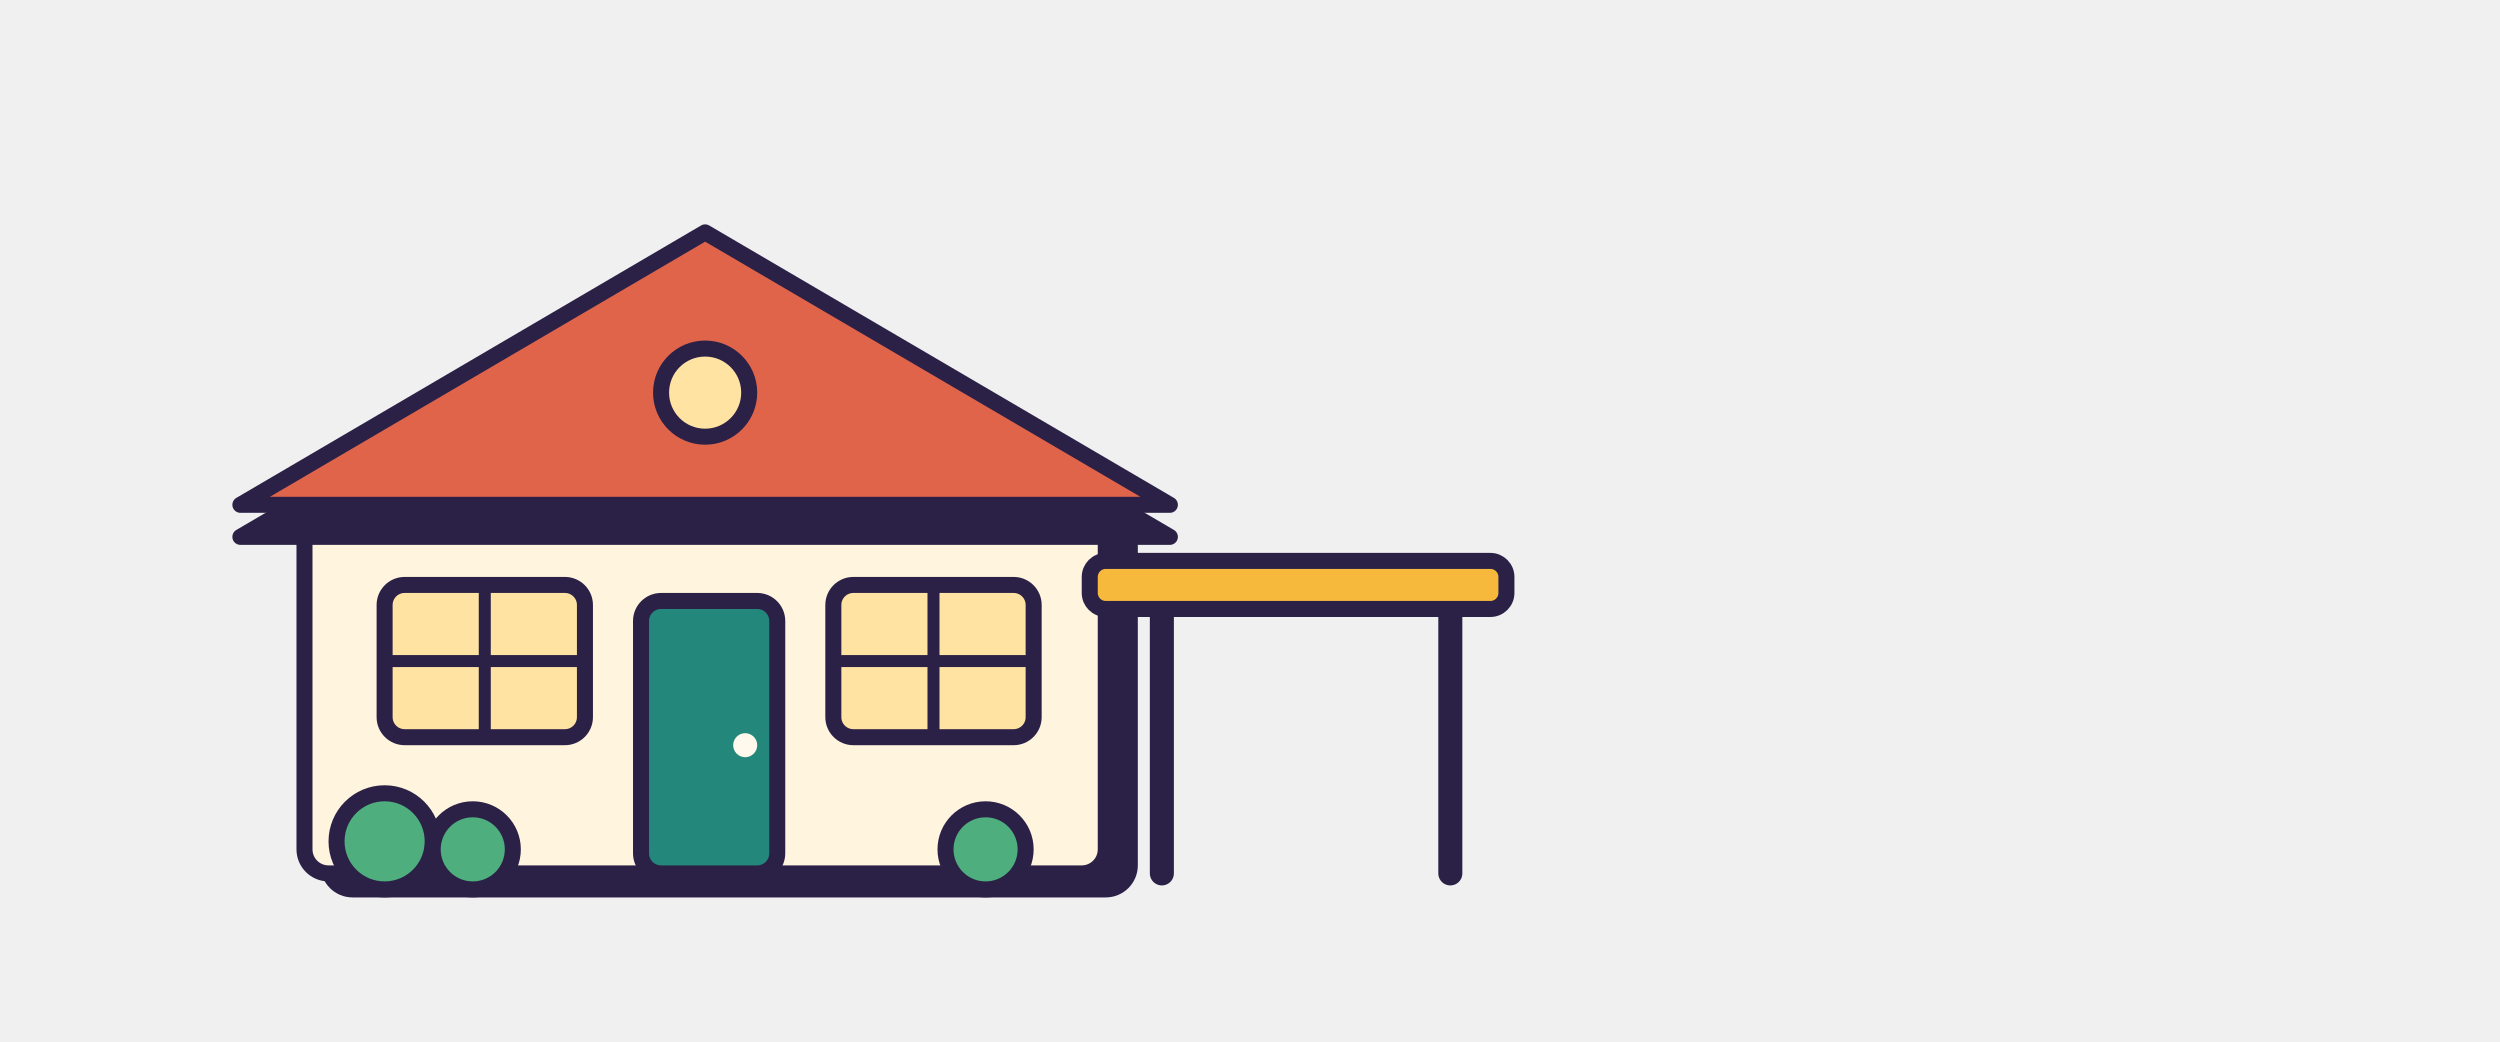
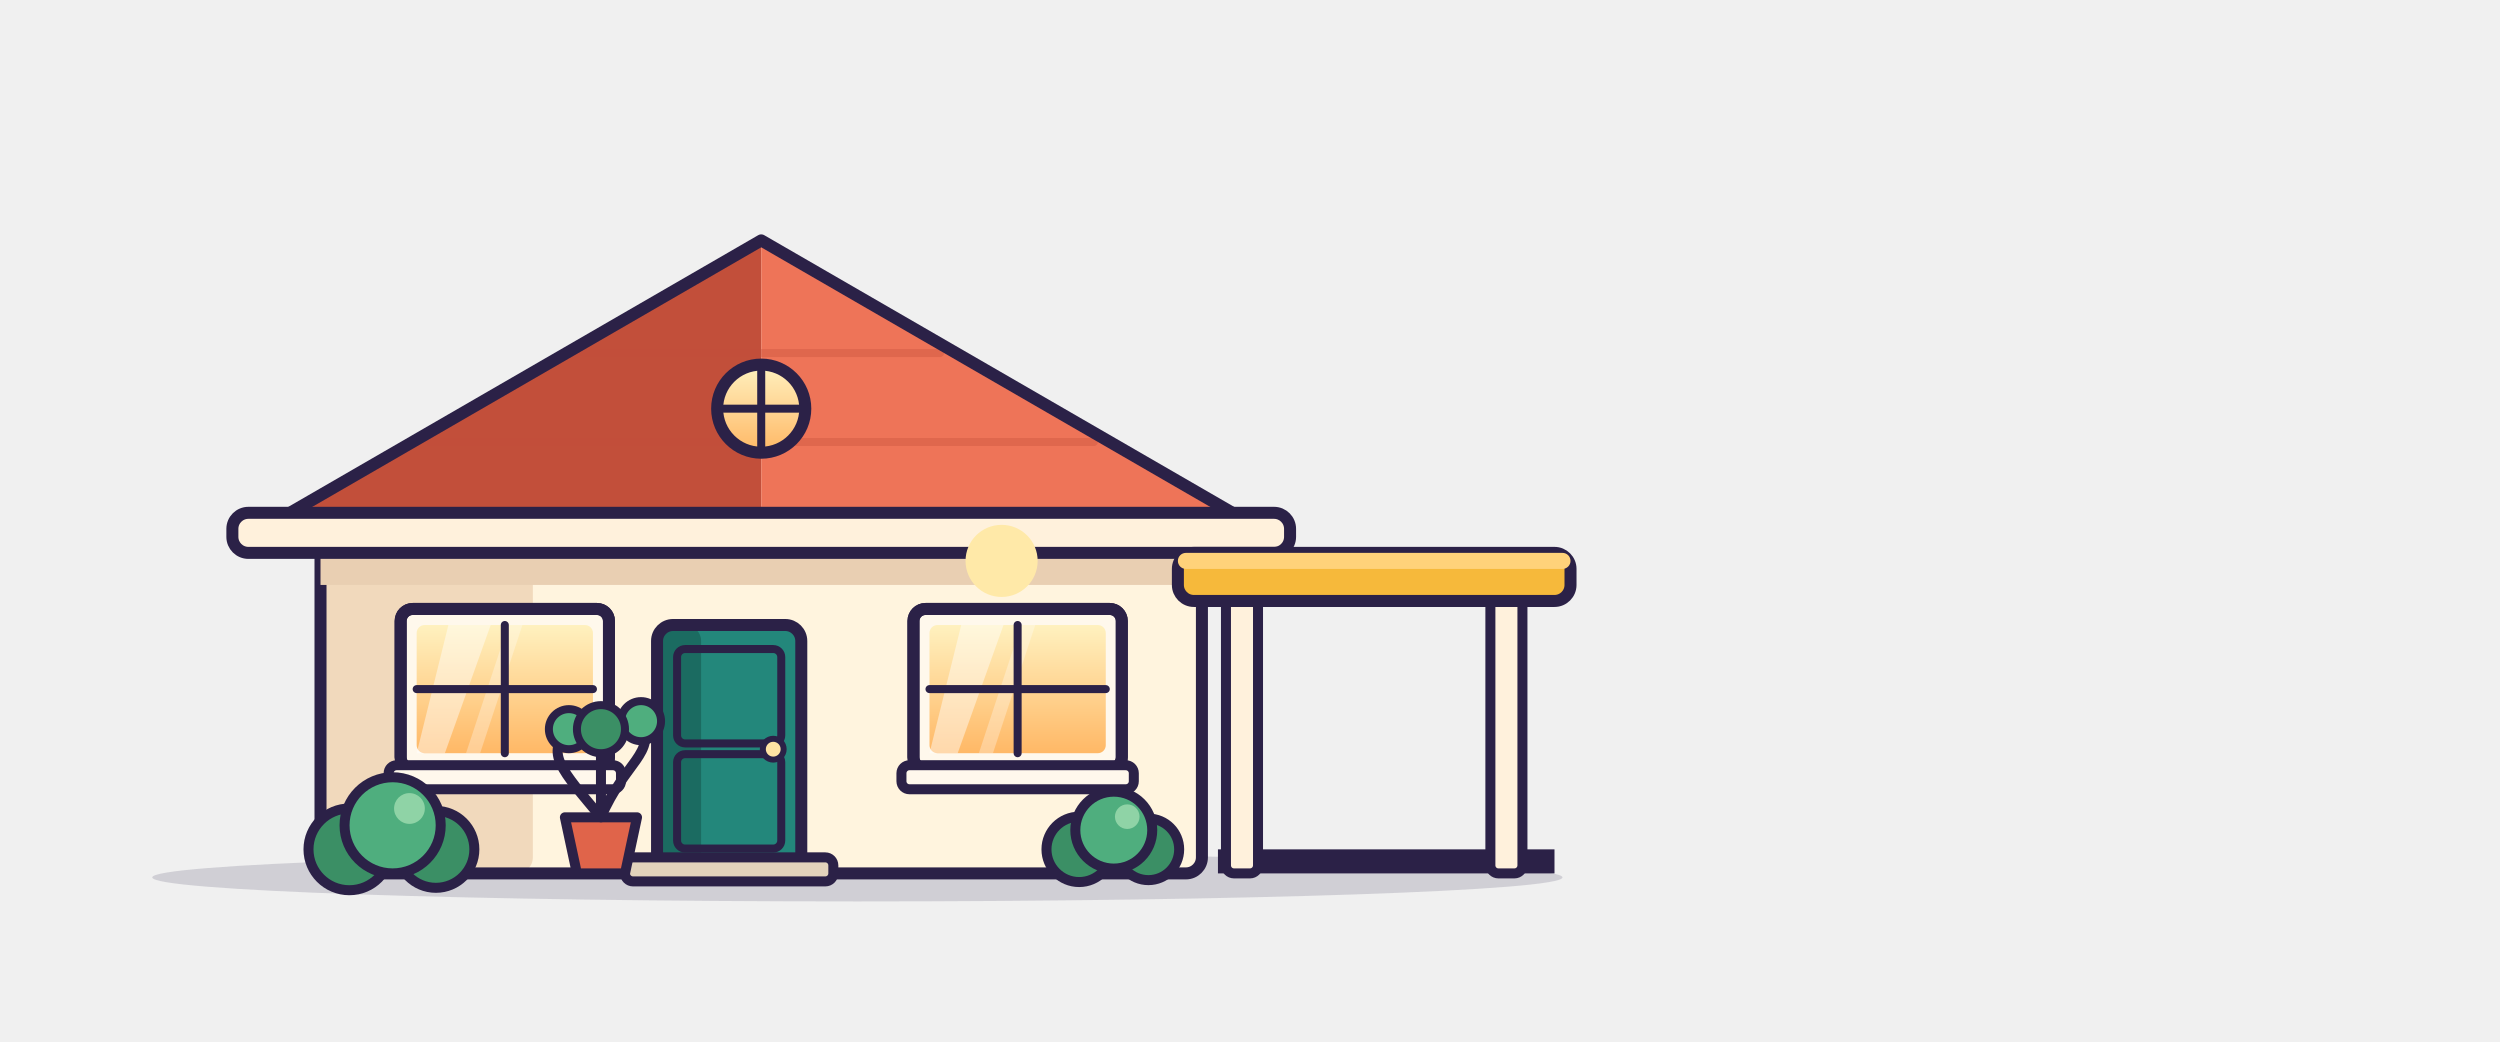
<svg xmlns="http://www.w3.org/2000/svg" width="624" height="260" viewBox="0 0 624 260">
-   <g stroke="#2B2147" stroke-width="4" stroke-linejoin="round" stroke-linecap="round">
-     <rect x="82" y="128" width="200" height="94" rx="6" fill="#2B2147" />
-     <rect x="76" y="120" width="200" height="98" rx="6" fill="#FFF4DE" />
-     <path d="M60 134 L176 66 L292 134 Z" fill="#2B2147" />
-     <path d="M60 126 L176 58 L292 126 Z" fill="#E0644A" />
-     <circle cx="176" cy="98" r="11" fill="#FFE3A3" />
-     <path d="M290 150 V218 M362 150 V218" fill="none" stroke-width="6" />
-     <rect x="272" y="140" width="104" height="12" rx="4" fill="#F6B93B" />
-     <rect x="160" y="150" width="34" height="68" rx="5" fill="#23877B" />
-     <rect x="96" y="146" width="50" height="38" rx="5" fill="#FFE3A3" />
-     <path d="M121 146 V184 M96 165 H146" fill="none" stroke-width="3" />
-     <rect x="208" y="146" width="50" height="38" rx="5" fill="#FFE3A3" />
-     <path d="M233 146 V184 M208 165 H258" fill="none" stroke-width="3" />
-     <circle cx="96" cy="210" r="12" fill="#4FAE7E" />
-     <circle cx="118" cy="212" r="10" fill="#4FAE7E" />
-     <circle cx="246" cy="212" r="10" fill="#4FAE7E" />
-   </g>
-   <circle cx="186" cy="186" r="3" fill="#FFF8EC" />
+   <defs>
+     <linearGradient id="lit" x1="0" y1="0" x2="0" y2="1">
+       <stop offset="0" stop-color="#FFF1BF" />
+       <stop offset="1" stop-color="#FFB866" />
+     </linearGradient>
+     <linearGradient id="glass" x1="0" y1="0" x2="0" y2="1">
+       <stop offset="0" stop-color="#EEF4FB" />
+       <stop offset="1" stop-color="#A9BFE3" />
+     </linearGradient>
+     <linearGradient id="glassdark" x1="0" y1="0" x2="0" y2="1">
+       <stop offset="0" stop-color="#C9D6EE" />
+       <stop offset="1" stop-color="#8297C4" />
+     </linearGradient>
+   </defs>
+   <ellipse cx="214" cy="219" rx="176" ry="6" fill="#2B2147" fill-opacity="0.16" />
+   <rect x="304" y="212" width="84" height="6" rx="0" fill="#2B2147" stroke-linejoin="round" />
+   <rect x="80" y="128" width="220" height="90" rx="4" fill="#FFF4DE" stroke-linejoin="round" />
+   <rect x="80" y="128" width="53" height="90" rx="4" fill="#F1D9BC" stroke-linejoin="round" />
+   <rect x="80" y="128" width="220" height="90" rx="4" fill="none" stroke="#2B2147" stroke-width="3" stroke-linejoin="round" />
+   <rect x="80" y="138" width="220" height="8" rx="0" fill="#E9CFB2" stroke-linejoin="round" />
+   <polygon points="62,134 190,60 190,134" fill="#C24F3A" />
+   <polygon points="190,60 318,134 190,134" fill="#EE7458" />
+   <path d="M145.36 88.12 H234.64" fill="none" stroke="#C24F3A" stroke-width="2" stroke-linejoin="round" stroke-linecap="round" stroke-opacity="0.35" />
+   <path d="M106.96 110.32 H273.04" fill="none" stroke="#C24F3A" stroke-width="2" stroke-linejoin="round" stroke-linecap="round" stroke-opacity="0.35" />
+   <polygon points="62,134 190,60 318,134" fill="none" stroke="#2B2147" stroke-width="3" stroke-linejoin="round" />
+   <rect x="58" y="128" width="264" height="10" rx="4" fill="#FFF1DC" stroke="#2B2147" stroke-width="3" stroke-linejoin="round" />
+   <circle cx="190" cy="102" r="11" fill="url(#lit)" stroke="#2B2147" stroke-width="3" />
+   <path d="M190 91 V113 M179 102 H201" fill="none" stroke="#2B2147" stroke-width="2" stroke-linejoin="round" stroke-linecap="round" />
+   <rect x="100" y="152" width="52" height="40" rx="3" fill="#FFF8EC" stroke="#2B2147" stroke-width="3" stroke-linejoin="round" />
+   <rect x="104" y="156" width="44" height="32" rx="2" fill="url(#lit)" stroke-linejoin="round" />
+   <polygon points="111.92,156 122.48,156 111.04,188 104.0,188" fill="#FFFFFF" fill-opacity="0.45" />
+   <polygon points="126.88,156 130.4,156 119.84,188 116.32,188" fill="#FFFFFF" fill-opacity="0.3" />
+   <path d="M126.0 156 V188 M104 172.0 H148" fill="none" stroke="#2B2147" stroke-width="2" stroke-linejoin="round" stroke-linecap="round" />
+   <rect x="100" y="152" width="52" height="40" rx="3" fill="none" stroke="#2B2147" stroke-width="3" stroke-linejoin="round" />
+   <rect x="97" y="191" width="58" height="6" rx="2" fill="#FFF8EC" stroke="#2B2147" stroke-width="2.5" stroke-linejoin="round" />
+   <rect x="228" y="152" width="52" height="40" rx="3" fill="#FFF8EC" stroke="#2B2147" stroke-width="3" stroke-linejoin="round" />
+   <rect x="232" y="156" width="44" height="32" rx="2" fill="url(#lit)" stroke-linejoin="round" />
+   <polygon points="239.92,156 250.48,156 239.04,188 232.0,188" fill="#FFFFFF" fill-opacity="0.45" />
+   <polygon points="254.88,156 258.4,156 247.84,188 244.32,188" fill="#FFFFFF" fill-opacity="0.3" />
+   <path d="M254.0 156 V188 M232 172.0 H276" fill="none" stroke="#2B2147" stroke-width="2" stroke-linejoin="round" stroke-linecap="round" />
+   <rect x="228" y="152" width="52" height="40" rx="3" fill="none" stroke="#2B2147" stroke-width="3" stroke-linejoin="round" />
+   <rect x="225" y="191" width="58" height="6" rx="2" fill="#FFF8EC" stroke="#2B2147" stroke-width="2.5" stroke-linejoin="round" />
+   <rect x="164" y="156" width="36" height="62" rx="4" fill="#23877B" stroke-linejoin="round" />
+   <rect x="164" y="156" width="11" height="62" rx="4" fill="#1B6B61" stroke-linejoin="round" />
+   <rect x="169" y="162" width="26" height="23.56" rx="2" fill="none" stroke="#2B2147" stroke-width="2" stroke-linejoin="round" />
+   <rect x="169" y="188.24" width="26" height="23.56" rx="2" fill="none" stroke="#2B2147" stroke-width="2" stroke-linejoin="round" />
+   <rect x="164" y="156" width="36" height="62" rx="4" fill="none" stroke="#2B2147" stroke-width="3" stroke-linejoin="round" />
+   <circle cx="193" cy="187.0" r="2.6" fill="#FFE3A3" stroke="#2B2147" stroke-width="1.5" />
+   <rect x="156" y="214" width="52" height="6" rx="2" fill="#E3D3BC" stroke="#2B2147" stroke-width="2.5" stroke-linejoin="round" />
+   <rect x="306" y="148" width="8" height="70" rx="2" fill="#FFF1DC" stroke="#2B2147" stroke-width="2.5" stroke-linejoin="round" />
+   <rect x="372" y="148" width="8" height="70" rx="2" fill="#FFF1DC" stroke="#2B2147" stroke-width="2.5" stroke-linejoin="round" />
+   <rect x="294" y="138" width="98" height="12" rx="4" fill="#F6B93B" stroke="#2B2147" stroke-width="3" stroke-linejoin="round" />
+   <rect x="294" y="138" width="98" height="4" rx="2" fill="#FFD27A" stroke-linejoin="round" />
+   <circle cx="250" cy="140" r="4" fill="#FFE9A8" />
+   <circle cx="250" cy="140" r="9" fill="#FFE9A8" />
+   <circle cx="87.2" cy="212" r="10.2" fill="#3B8F65" stroke="#2B2147" stroke-width="2.5" />
+   <circle cx="108.8" cy="212" r="9.6" fill="#3B8F65" stroke="#2B2147" stroke-width="2.5" />
+   <circle cx="98" cy="206.0" r="12.0" fill="#4FAE7E" stroke="#2B2147" stroke-width="2.5" />
+   <circle cx="102.2" cy="201.8" r="3.84" fill="#8FD3A6" />
+   <circle cx="269.36" cy="212" r="8.16" fill="#3B8F65" stroke="#2B2147" stroke-width="2.5" />
+   <circle cx="286.64" cy="212" r="7.68" fill="#3B8F65" stroke="#2B2147" stroke-width="2.5" />
+   <circle cx="278" cy="207.2" r="9.6" fill="#4FAE7E" stroke="#2B2147" stroke-width="2.5" />
+   <circle cx="281.36" cy="203.84" r="3.072" fill="#8FD3A6" />
+   <polygon points="141,204 159,204 156,218 144,218" fill="#E0644A" stroke="#2B2147" stroke-width="2.5" stroke-linejoin="round" />
+   <path d="M150 204 C140 192 136 188 142 182 M150 204 C156 190 164 188 160 180 M150 204 V184" fill="none" stroke="#2B2147" stroke-width="2.5" stroke-linejoin="round" stroke-linecap="round" />
+   <circle cx="142" cy="182" r="5" fill="#4FAE7E" stroke="#2B2147" stroke-width="2" />
+   <circle cx="160" cy="180" r="5" fill="#4FAE7E" stroke="#2B2147" stroke-width="2" />
+   <circle cx="150" cy="182" r="6" fill="#3B8F65" stroke="#2B2147" stroke-width="2" />
</svg>
